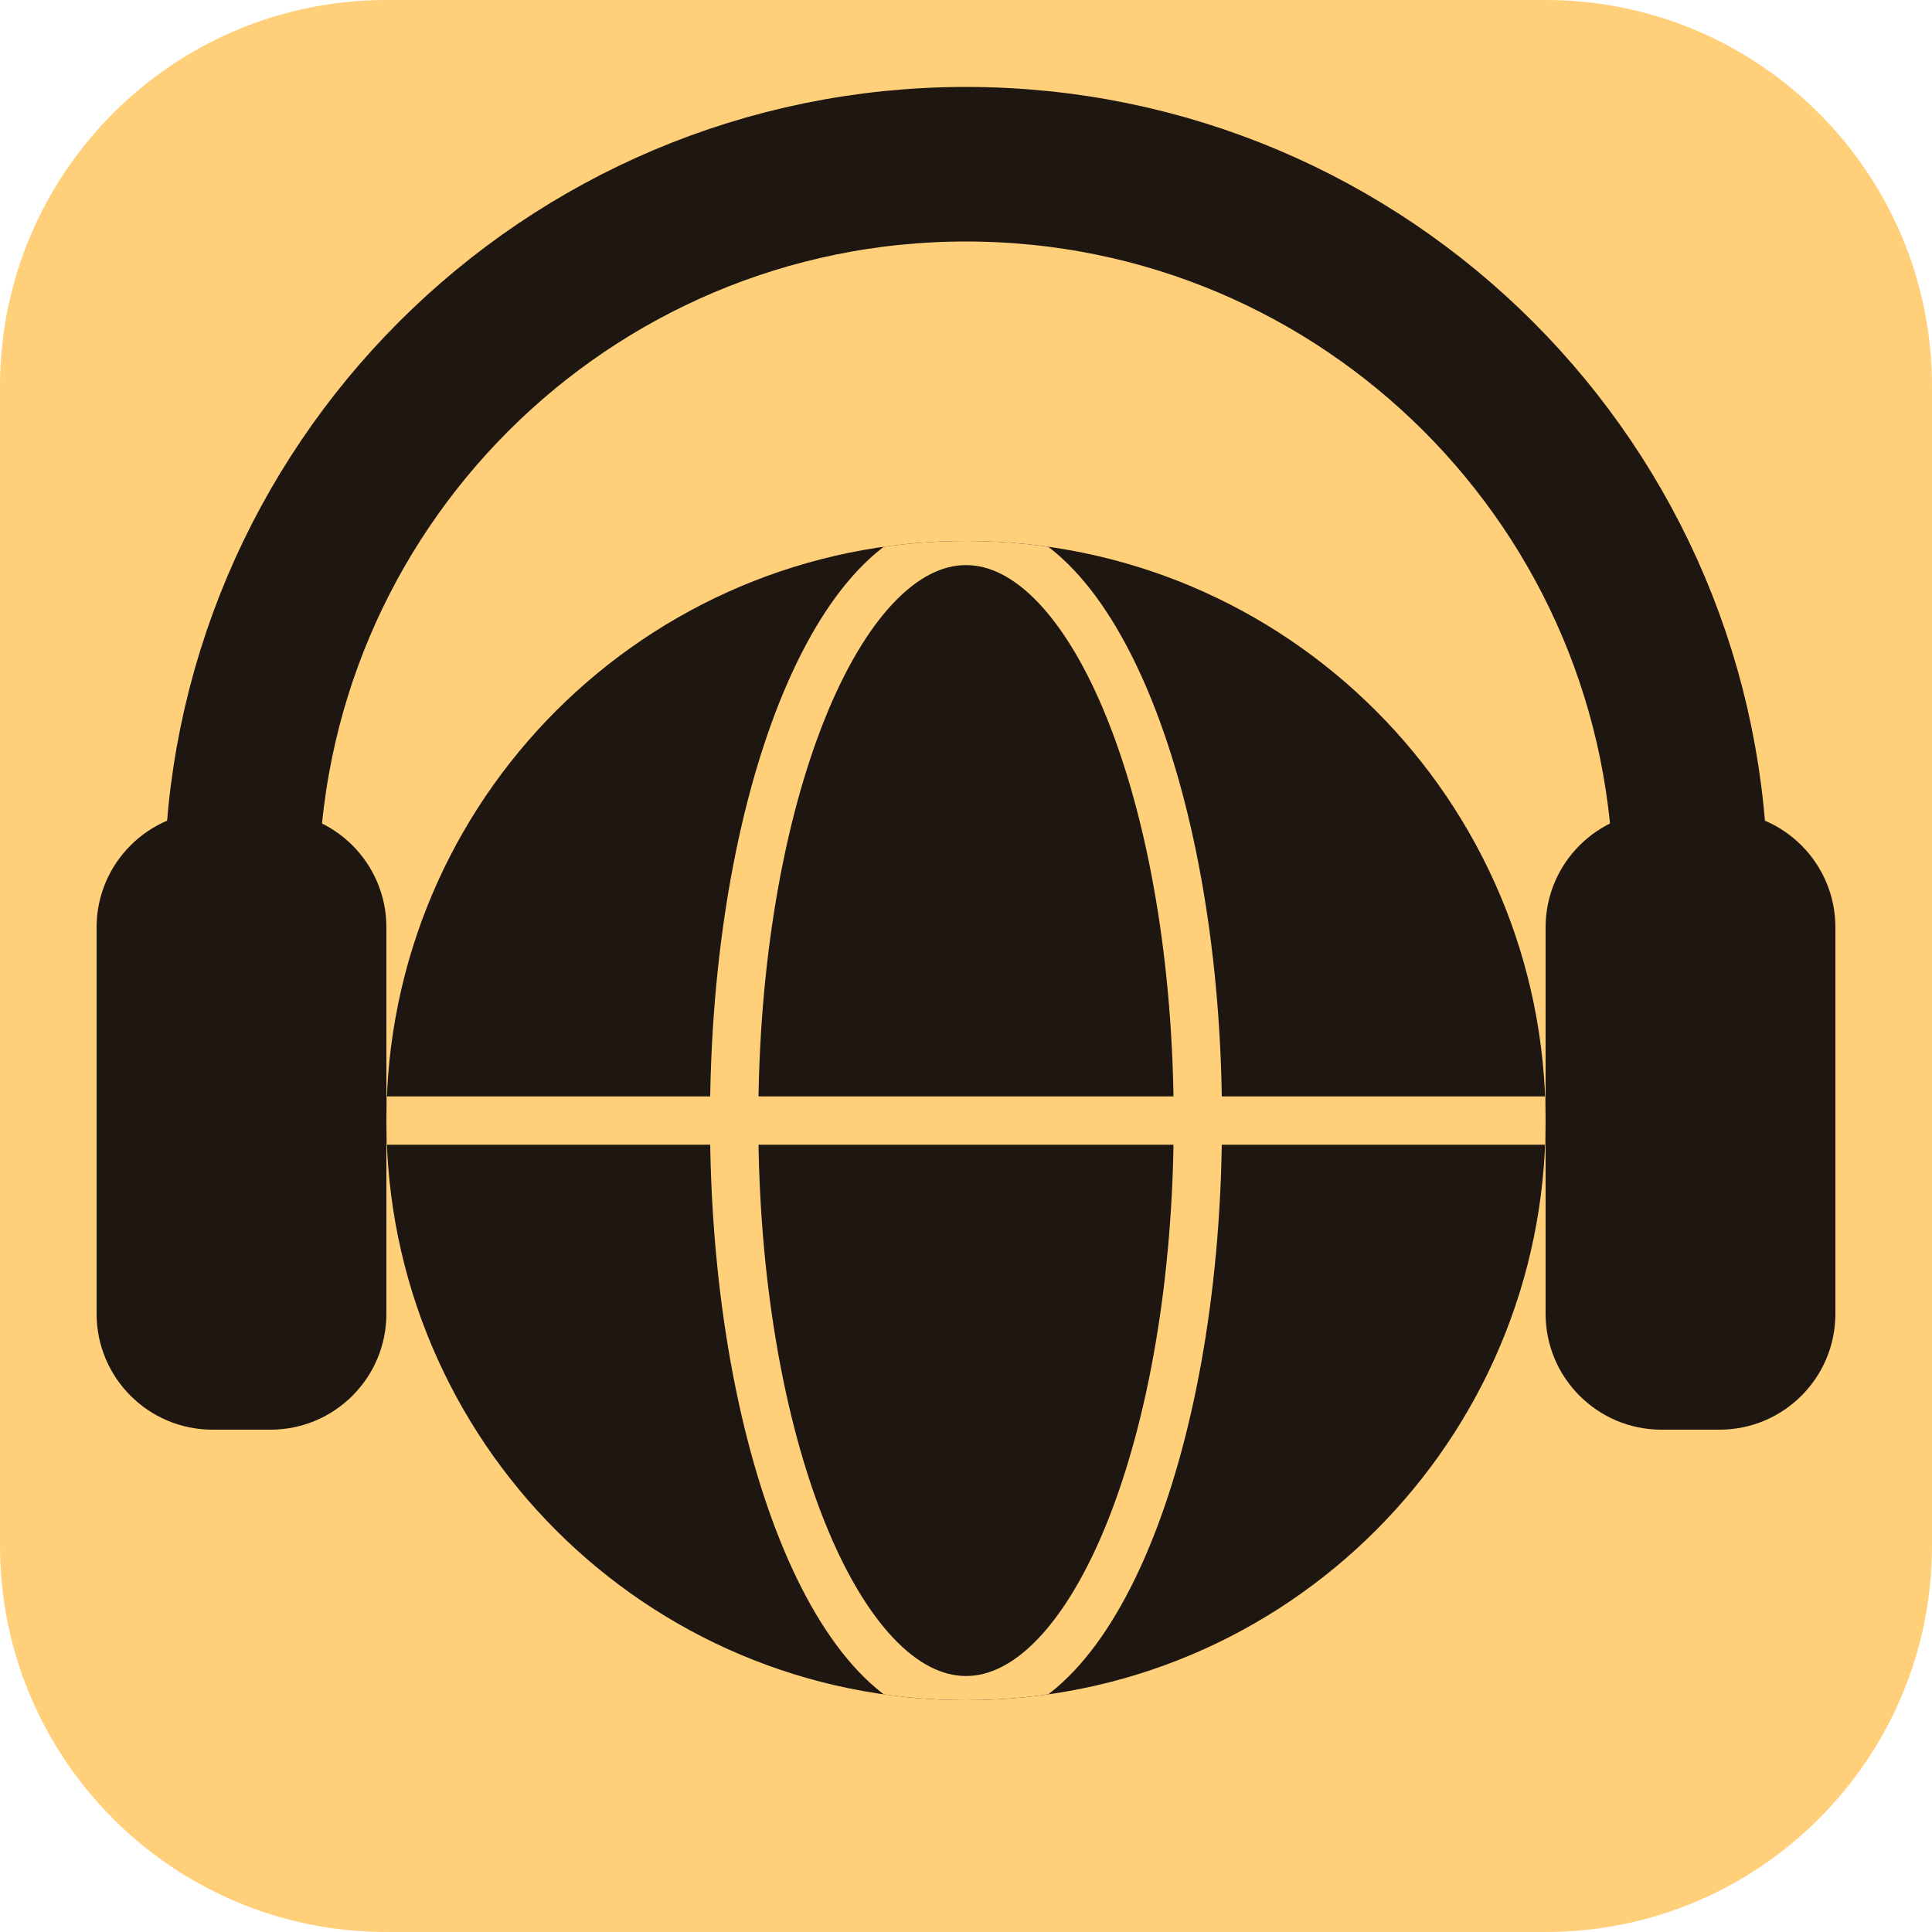
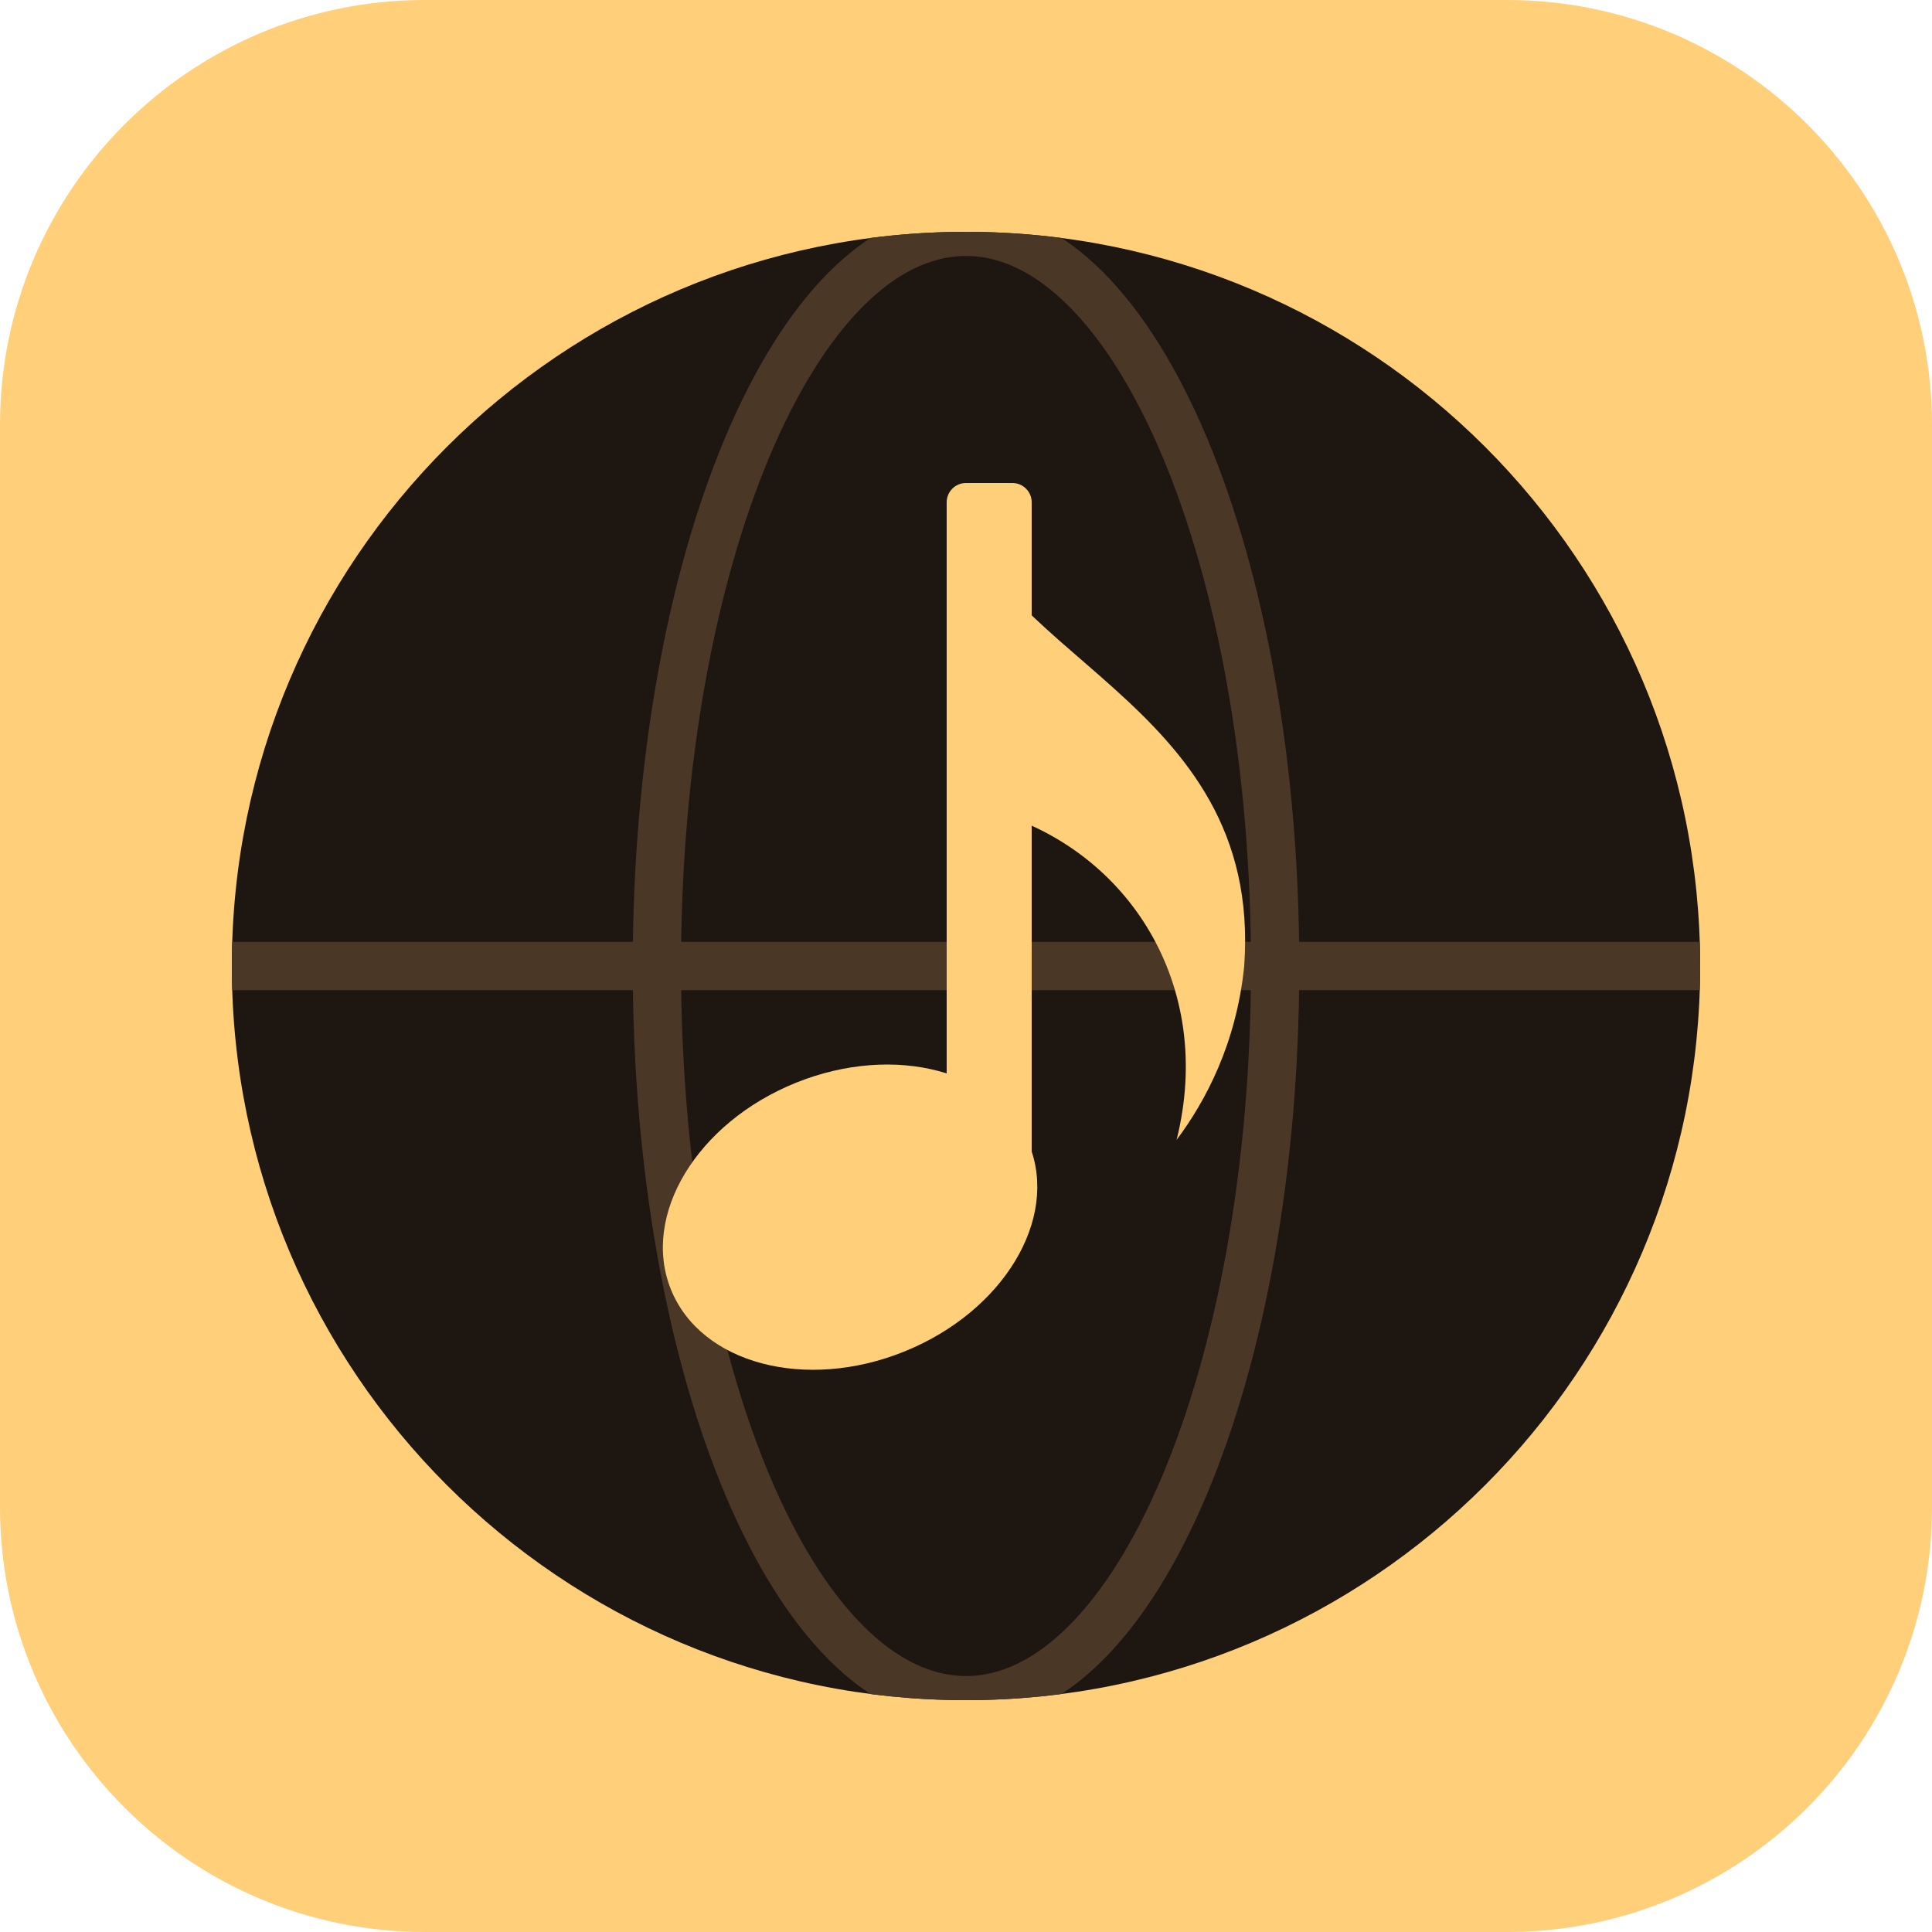
<svg xmlns="http://www.w3.org/2000/svg" viewBox="0 0 100 100">
  <defs>
    <clipPath id="g">
-       <circle cx="50" cy="58" r="30" />
+       <circle cx="50" cy="50" r="38" />
    </clipPath>
  </defs>
-   <rect width="100" height="100" rx="20" fill="#ffcf7a" />
-   <circle cx="50" cy="58" r="30" fill="#1d1611" />
-   <g clip-path="url(#g)" fill="none" stroke="#ffcf7a" stroke-width="2.5">
-     <ellipse cx="50" cy="58" rx="12" ry="30" />
-     <line x1="18" y1="58" x2="82" y2="58" />
+   <rect width="100" height="100" rx="22" fill="#ffcf7a" />
+   <circle cx="50" cy="50" r="38" fill="#1d1611" />
+   <g clip-path="url(#g)" fill="none" stroke="#4a3726" stroke-width="2.5">
+     <ellipse cx="50" cy="50" rx="16" ry="38" />
+     <line x1="10" y1="50" x2="90" y2="50" />
  </g>
-   <path d="M12.5 46 A37.5 37.5 0 0 1 87.5 46" fill="none" stroke="#1d1611" stroke-width="8" stroke-linecap="round" />
-   <rect x="5" y="42" width="15" height="32" rx="6" fill="#1d1611" />
-   <rect x="80" y="42" width="15" height="32" rx="6" fill="#1d1611" />
+   <g fill="#ffcf7a">
+     <ellipse cx="44" cy="63" rx="10" ry="7.5" transform="rotate(-22 44 63)" />
+     <rect x="49" y="25" width="4.4" height="36" rx="1" />
+     <path d="M49.4 25 C 50.4 34, 65.4 36, 64.4 50 C 64 54, 62.4 57, 60.9 59 C 62.9 51, 58.4 44, 51.4 42 Z" />
+   </g>
</svg>
